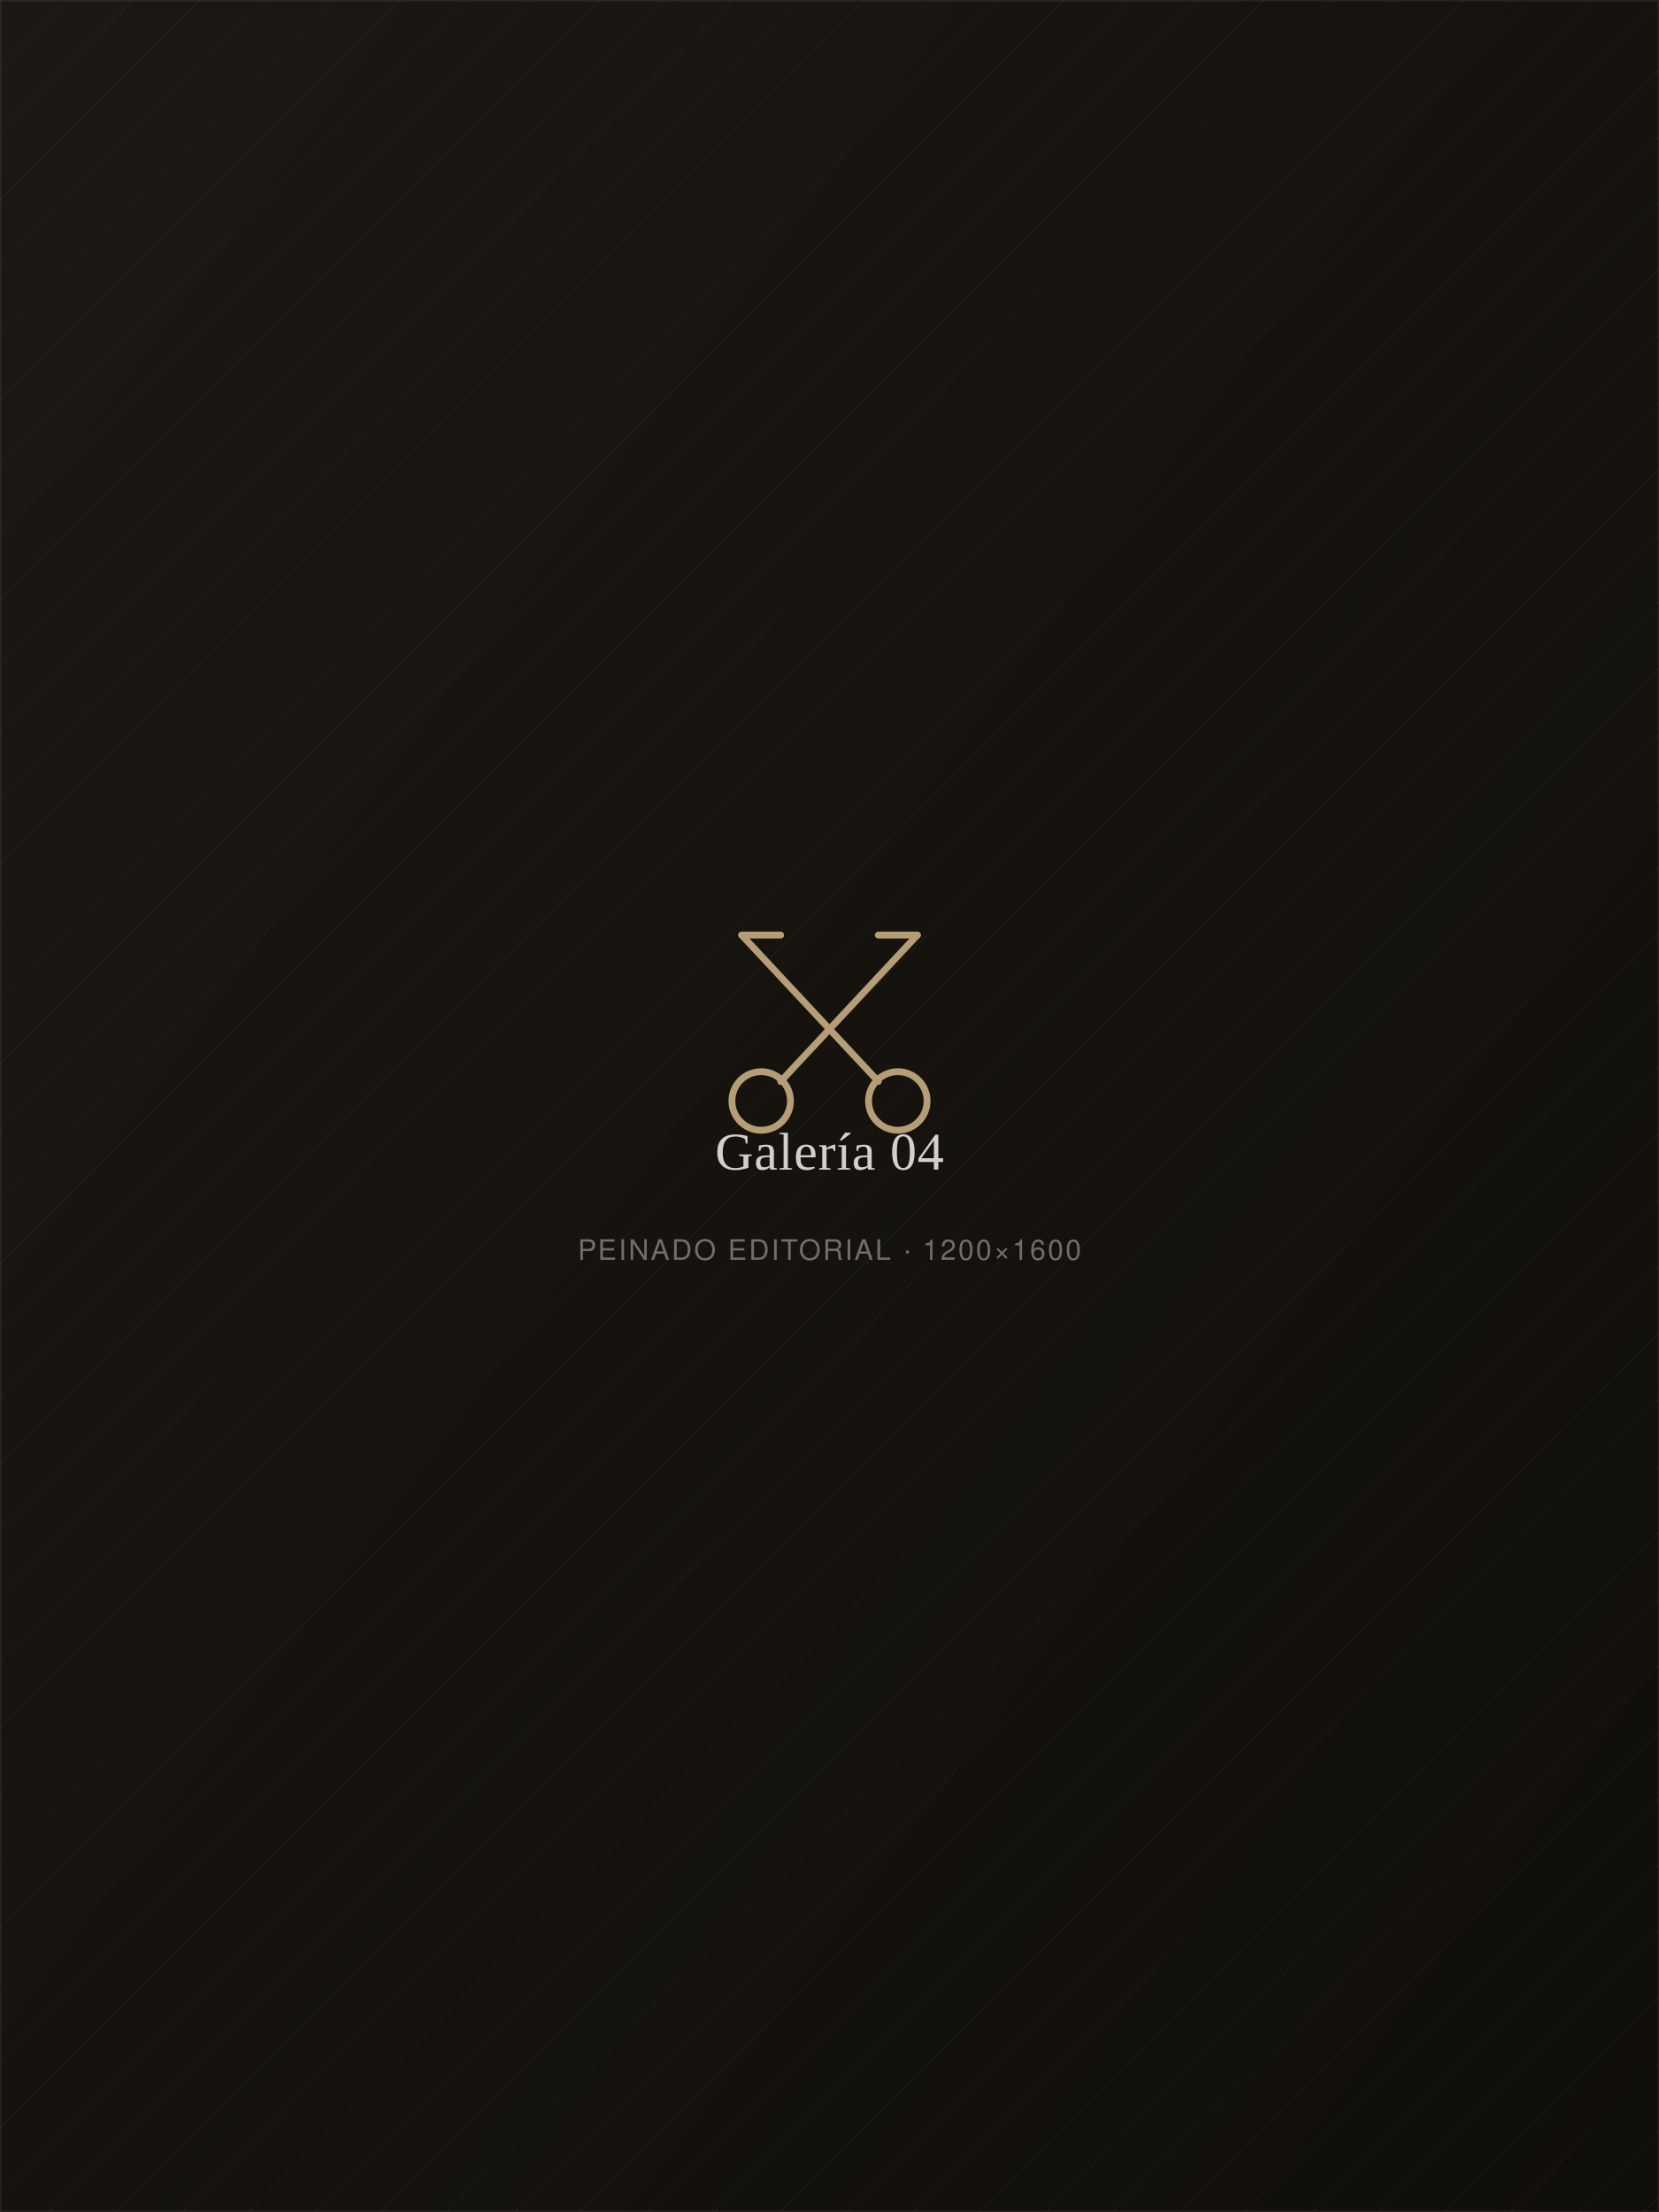
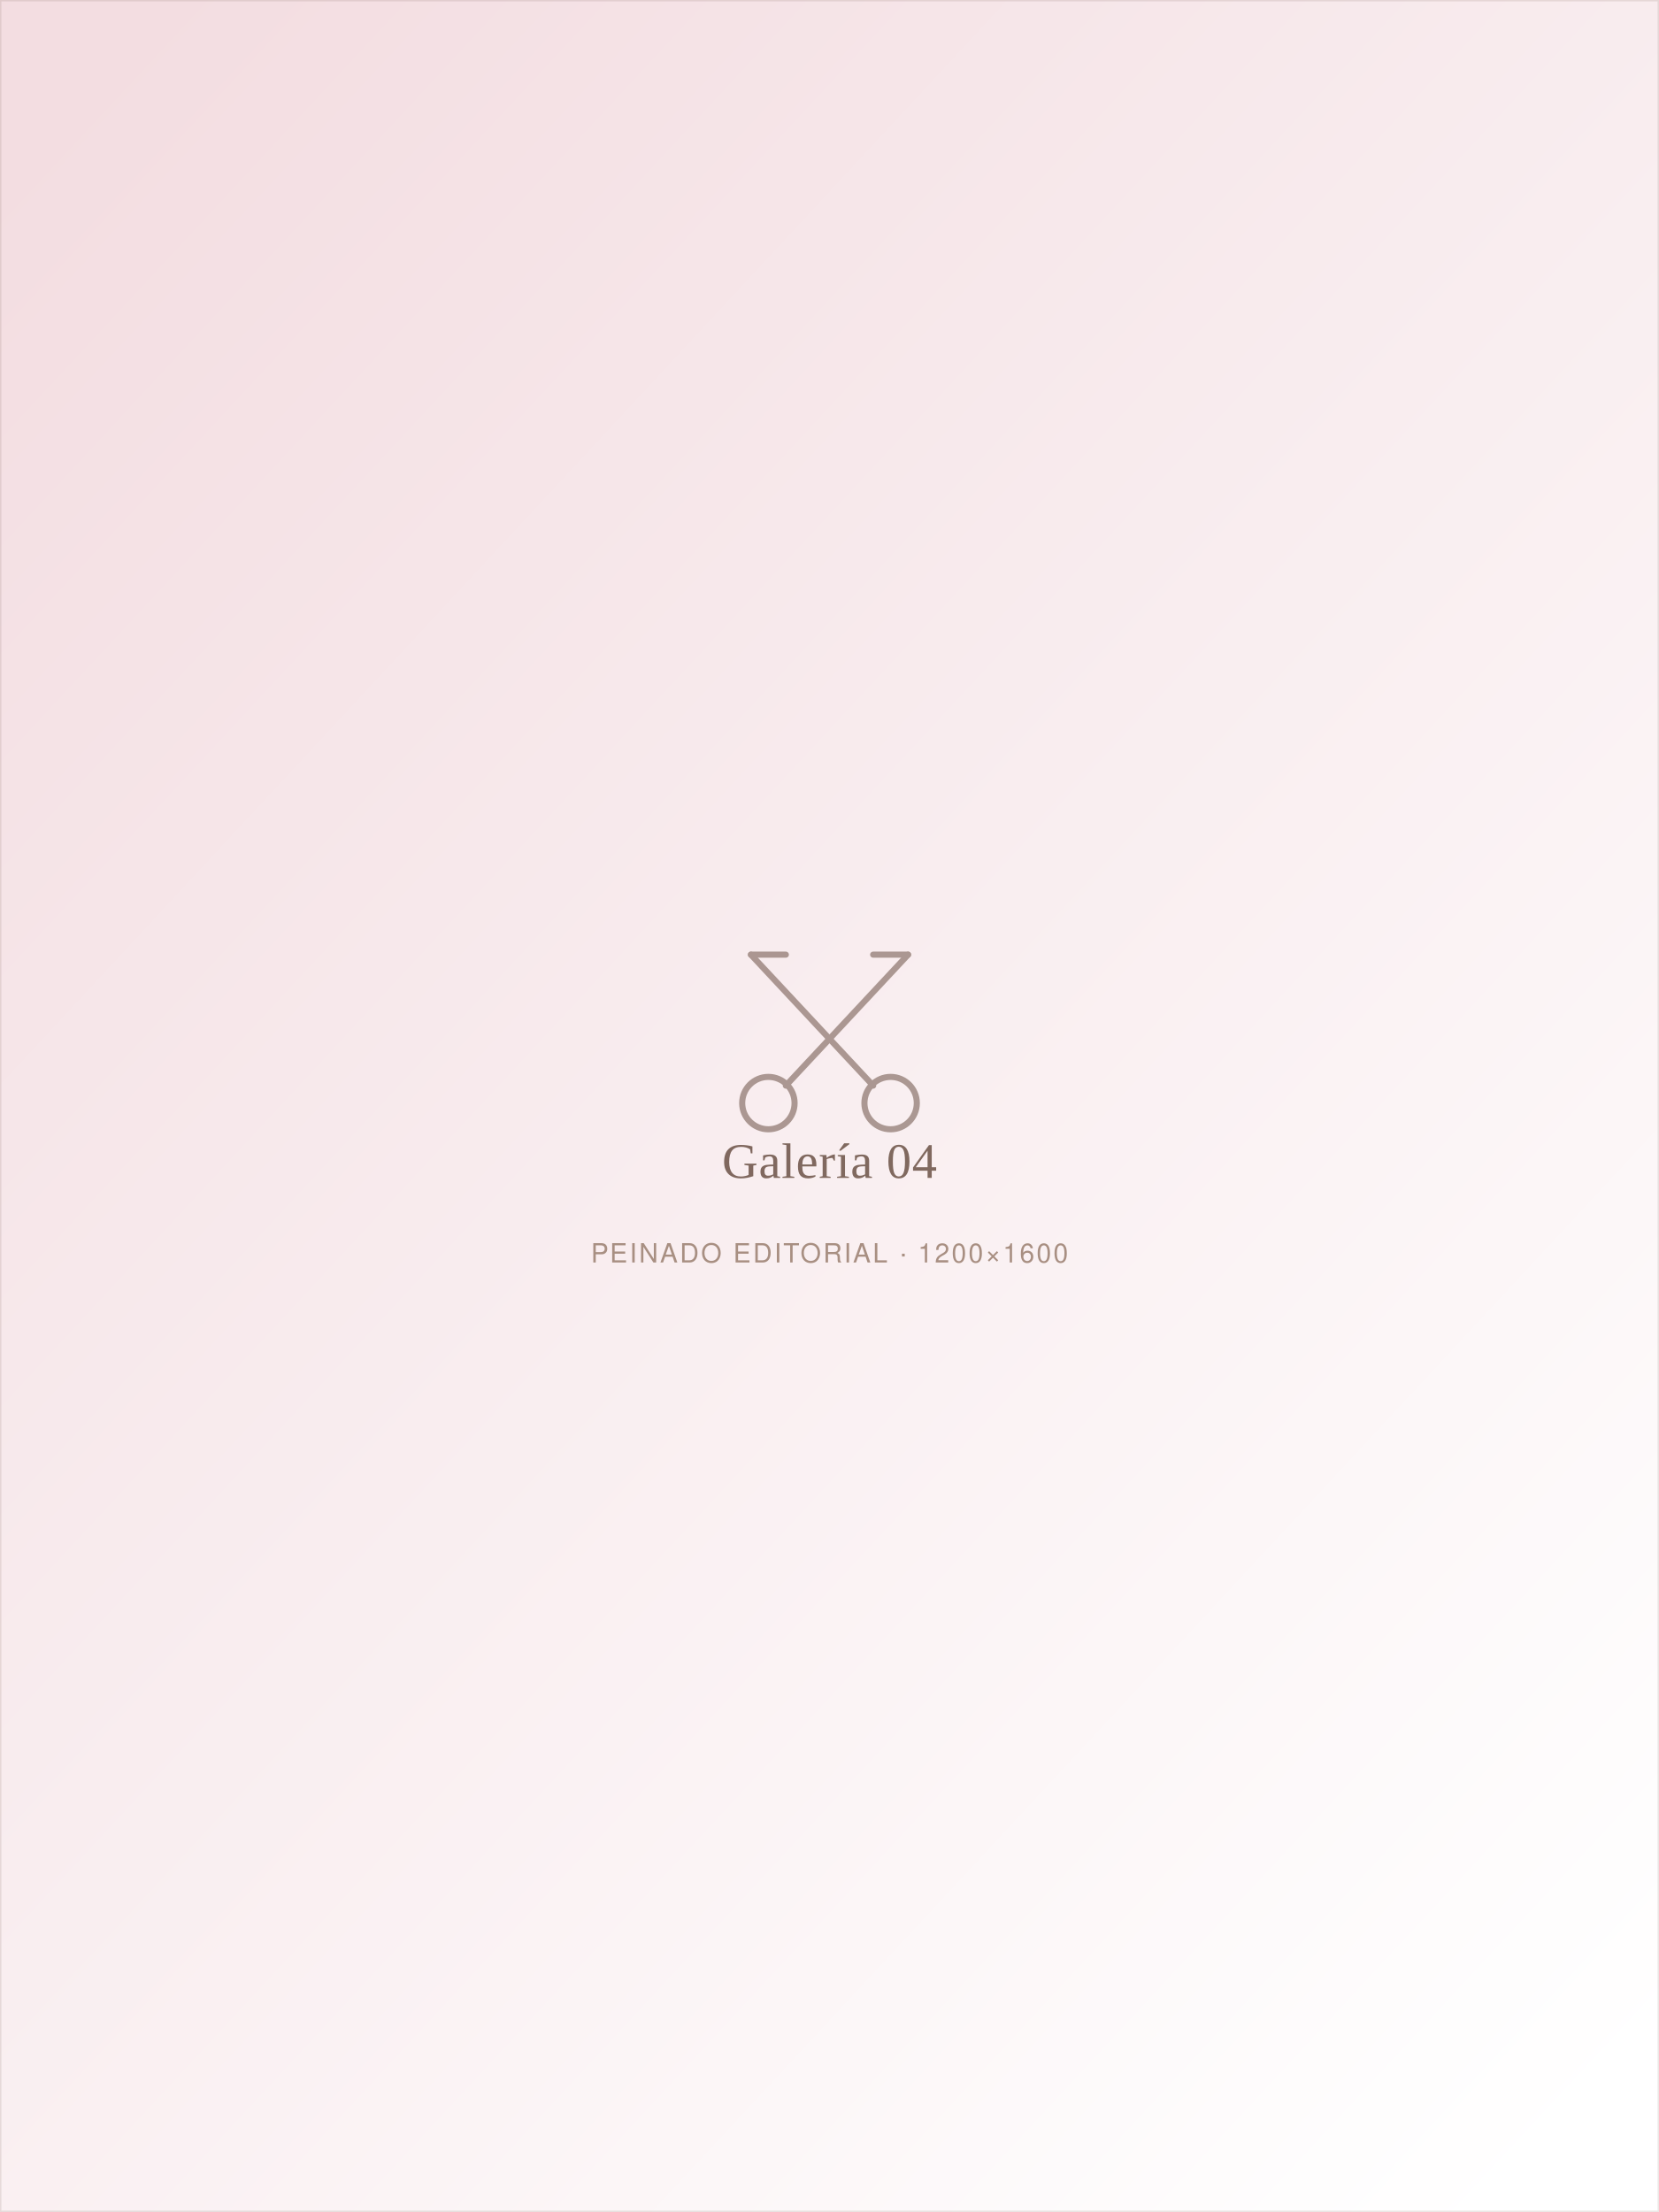
<svg xmlns="http://www.w3.org/2000/svg" viewBox="0 0 1200 1600" width="1200" height="1600" role="img" aria-label="Galería 04">
  <defs>
-     <linearGradient id="g-8" x1="0%" y1="0%" x2="100%" y2="100%">
-       <stop offset="0%" stop-color="#1C1813" />
-       <stop offset="100%" stop-color="#100E0B" />
+     <linearGradient id="g-8" x1="10%" y1="0%" x2="90%" y2="100%">
+       <stop offset="0%" stop-color="#F3DDE1" />
+       <stop offset="100%" stop-color="#FFFFFF" />
    </linearGradient>
-     <pattern id="n-8" width="34" height="34" patternTransform="rotate(45)" patternUnits="userSpaceOnUse">
-       <line x1="0" y1="0" x2="0" y2="34" stroke="rgba(251,249,245,0.055)" stroke-width="1" />
-     </pattern>
  </defs>
  <rect width="1200" height="1600" fill="url(#g-8)" />
-   <rect width="1200" height="1600" fill="url(#n-8)" />
-   <rect x="0.5" y="0.5" width="1199" height="1599" fill="none" stroke="rgba(251,249,245,0.08)" stroke-width="1" />
-   <g transform="translate(600 754) scale(3.529412)" opacity="0.9" fill="none" stroke="#C6AD82" stroke-width="1.4" stroke-linecap="round" stroke-linejoin="round">
+   <rect x="0.5" y="0.5" width="1199" height="1599" fill="none" stroke="rgba(107,81,69,0.14)" stroke-width="1" />
+   <g transform="translate(600 760) scale(3.157895)" opacity="0.55" fill="none" stroke="#6B5145" stroke-width="1.4" stroke-linecap="round" stroke-linejoin="round">
    <circle cx="-14" cy="12" r="6" />
    <circle cx="14" cy="12" r="6" />
    <path d="M -10 8 L 18 -22" />
    <path d="M 10 8 L -18 -22" />
    <path d="M -18 -22 L -10 -22 M 18 -22 L 10 -22" />
  </g>
-   <text x="50%" y="846" text-anchor="middle" font-family="Georgia, 'Times New Roman', serif" font-size="38.4" fill="rgba(251,249,245,0.82)" letter-spacing="0.5">Galería 04</text>
-   <text x="50%" y="911.28" text-anchor="middle" font-family="Helvetica, Arial, sans-serif" font-size="20.4" fill="rgba(251,249,245,0.4)" letter-spacing="1.5">PEINADO EDITORIAL · 1200×1600</text>
+   <text x="50%" y="852" text-anchor="middle" font-family="Georgia, 'Times New Roman', serif" font-size="36" fill="#6B5145" letter-spacing="0.5" opacity="0.85">Galería 04</text>
+   <text x="50%" y="913.2" text-anchor="middle" font-family="Helvetica, Arial, sans-serif" font-size="19.2" fill="#A88F82" letter-spacing="1.5">PEINADO EDITORIAL · 1200×1600</text>
</svg>
